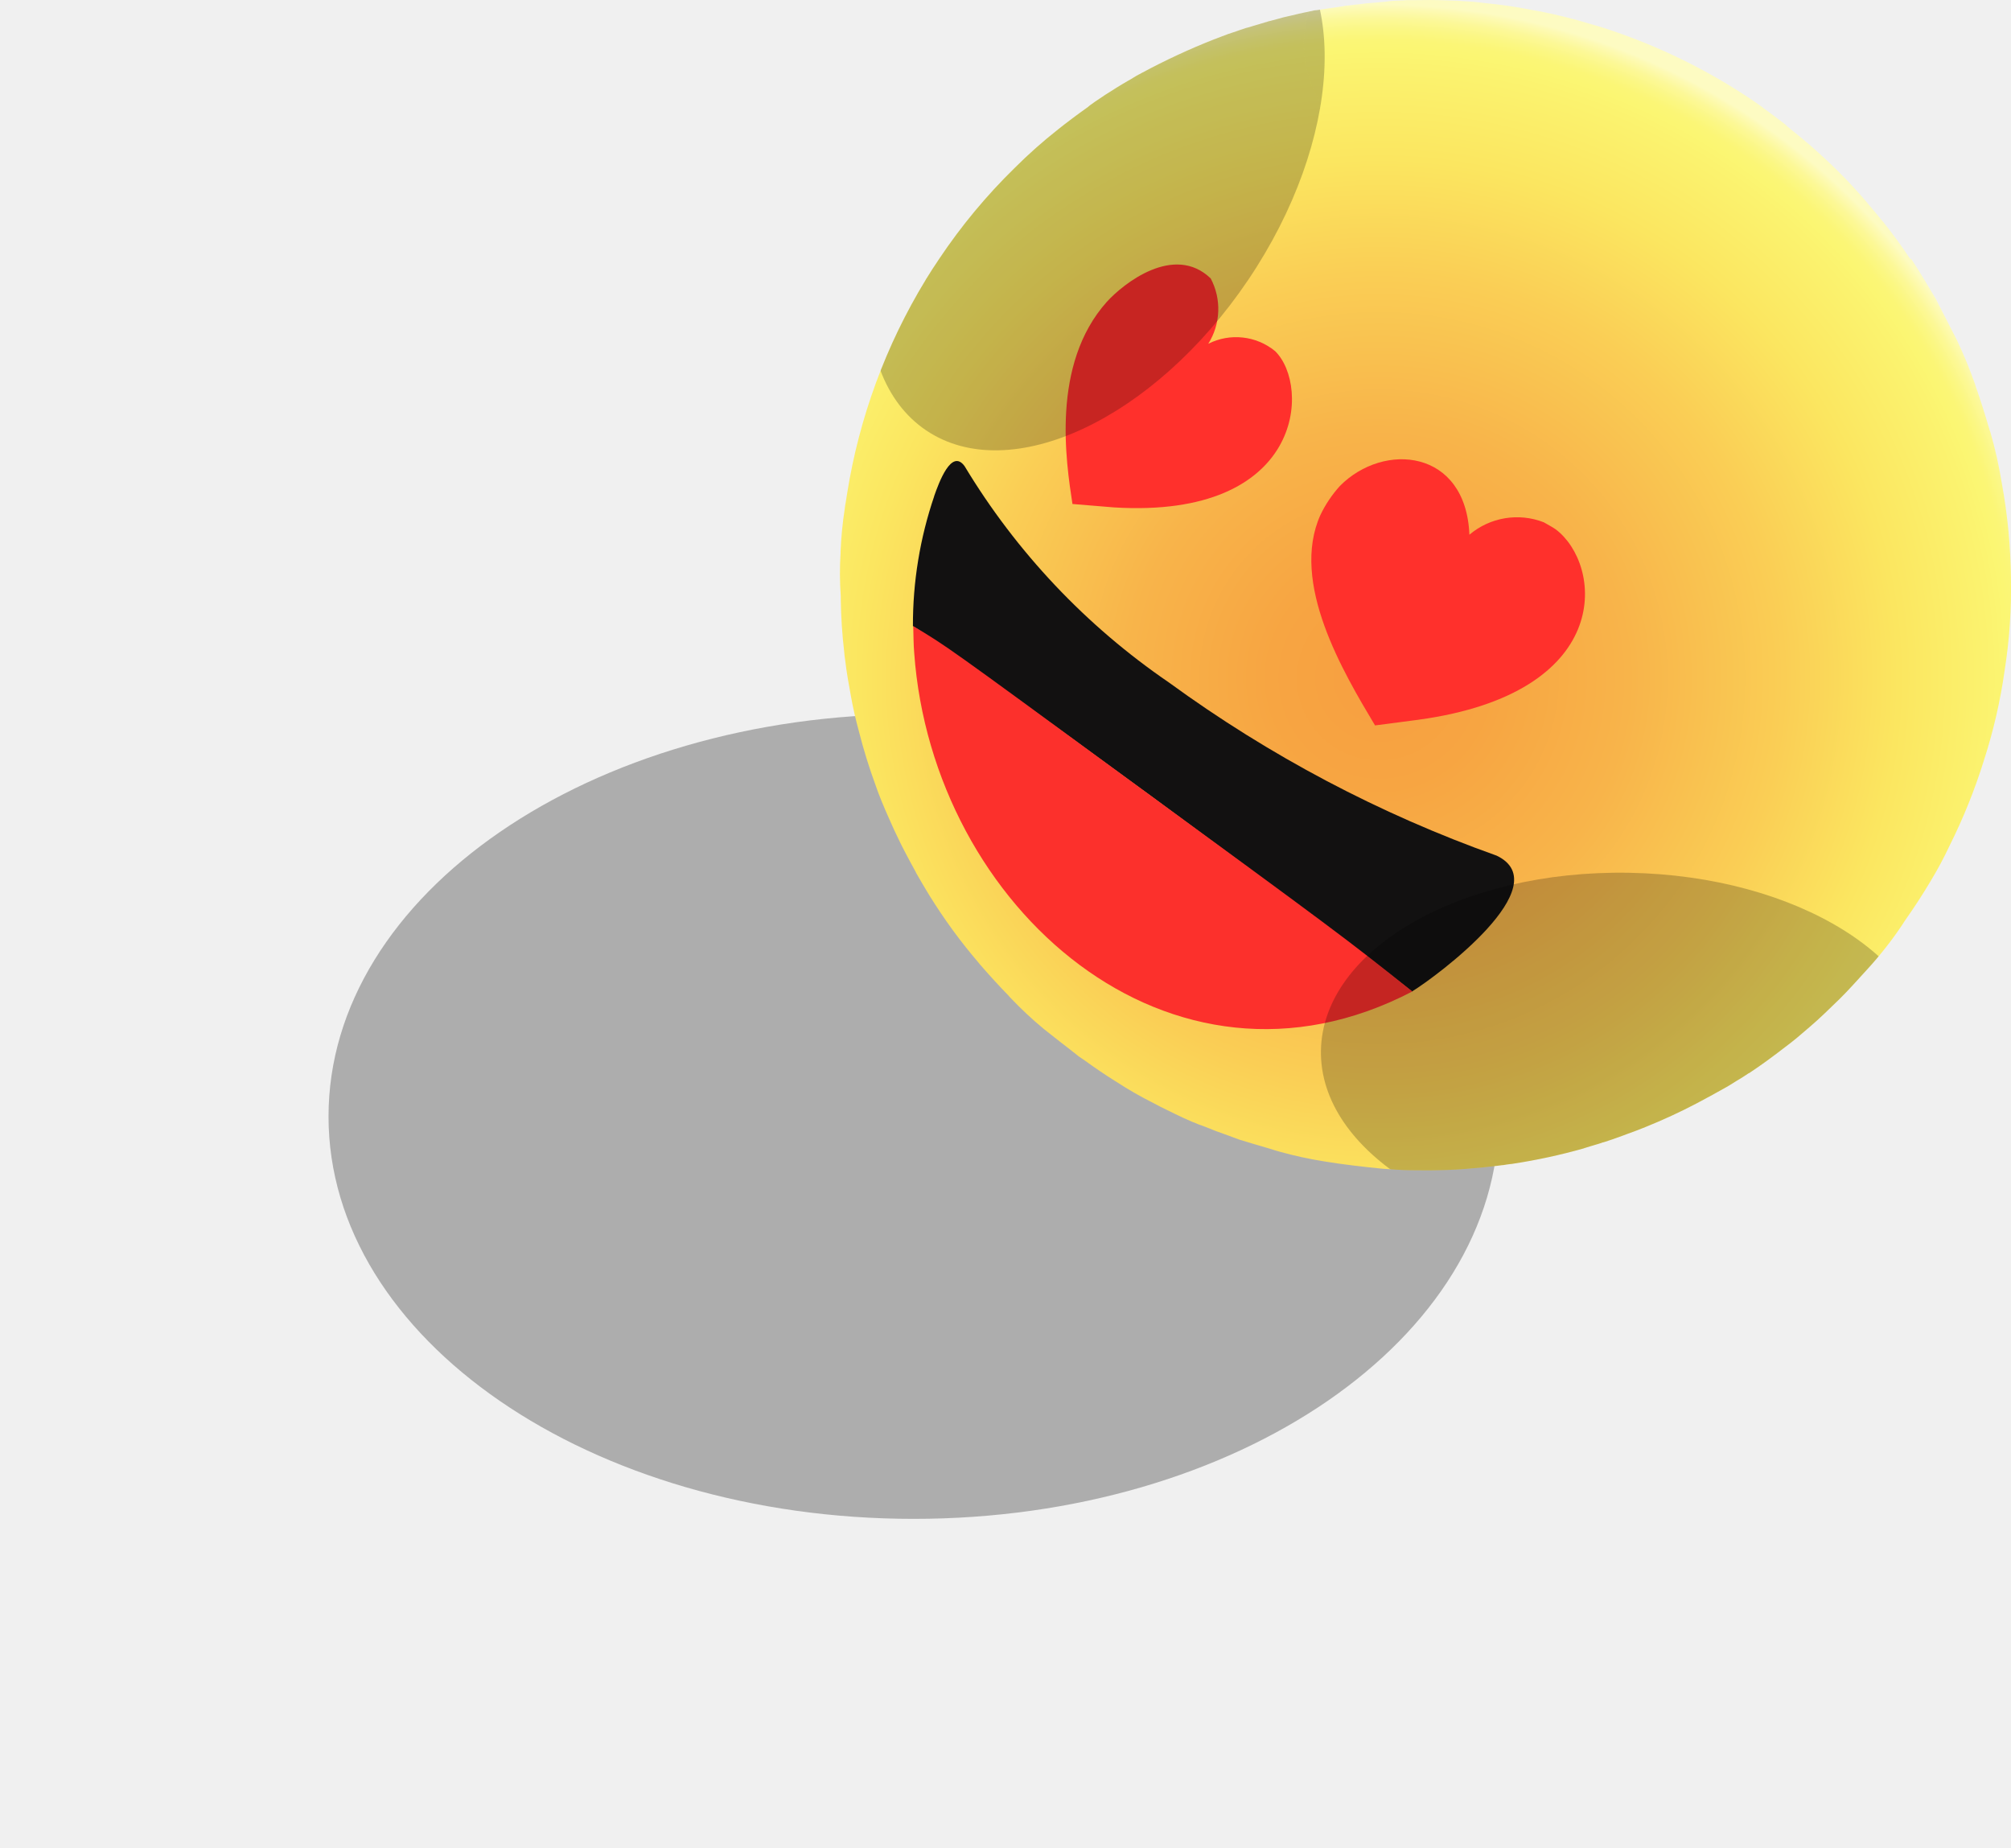
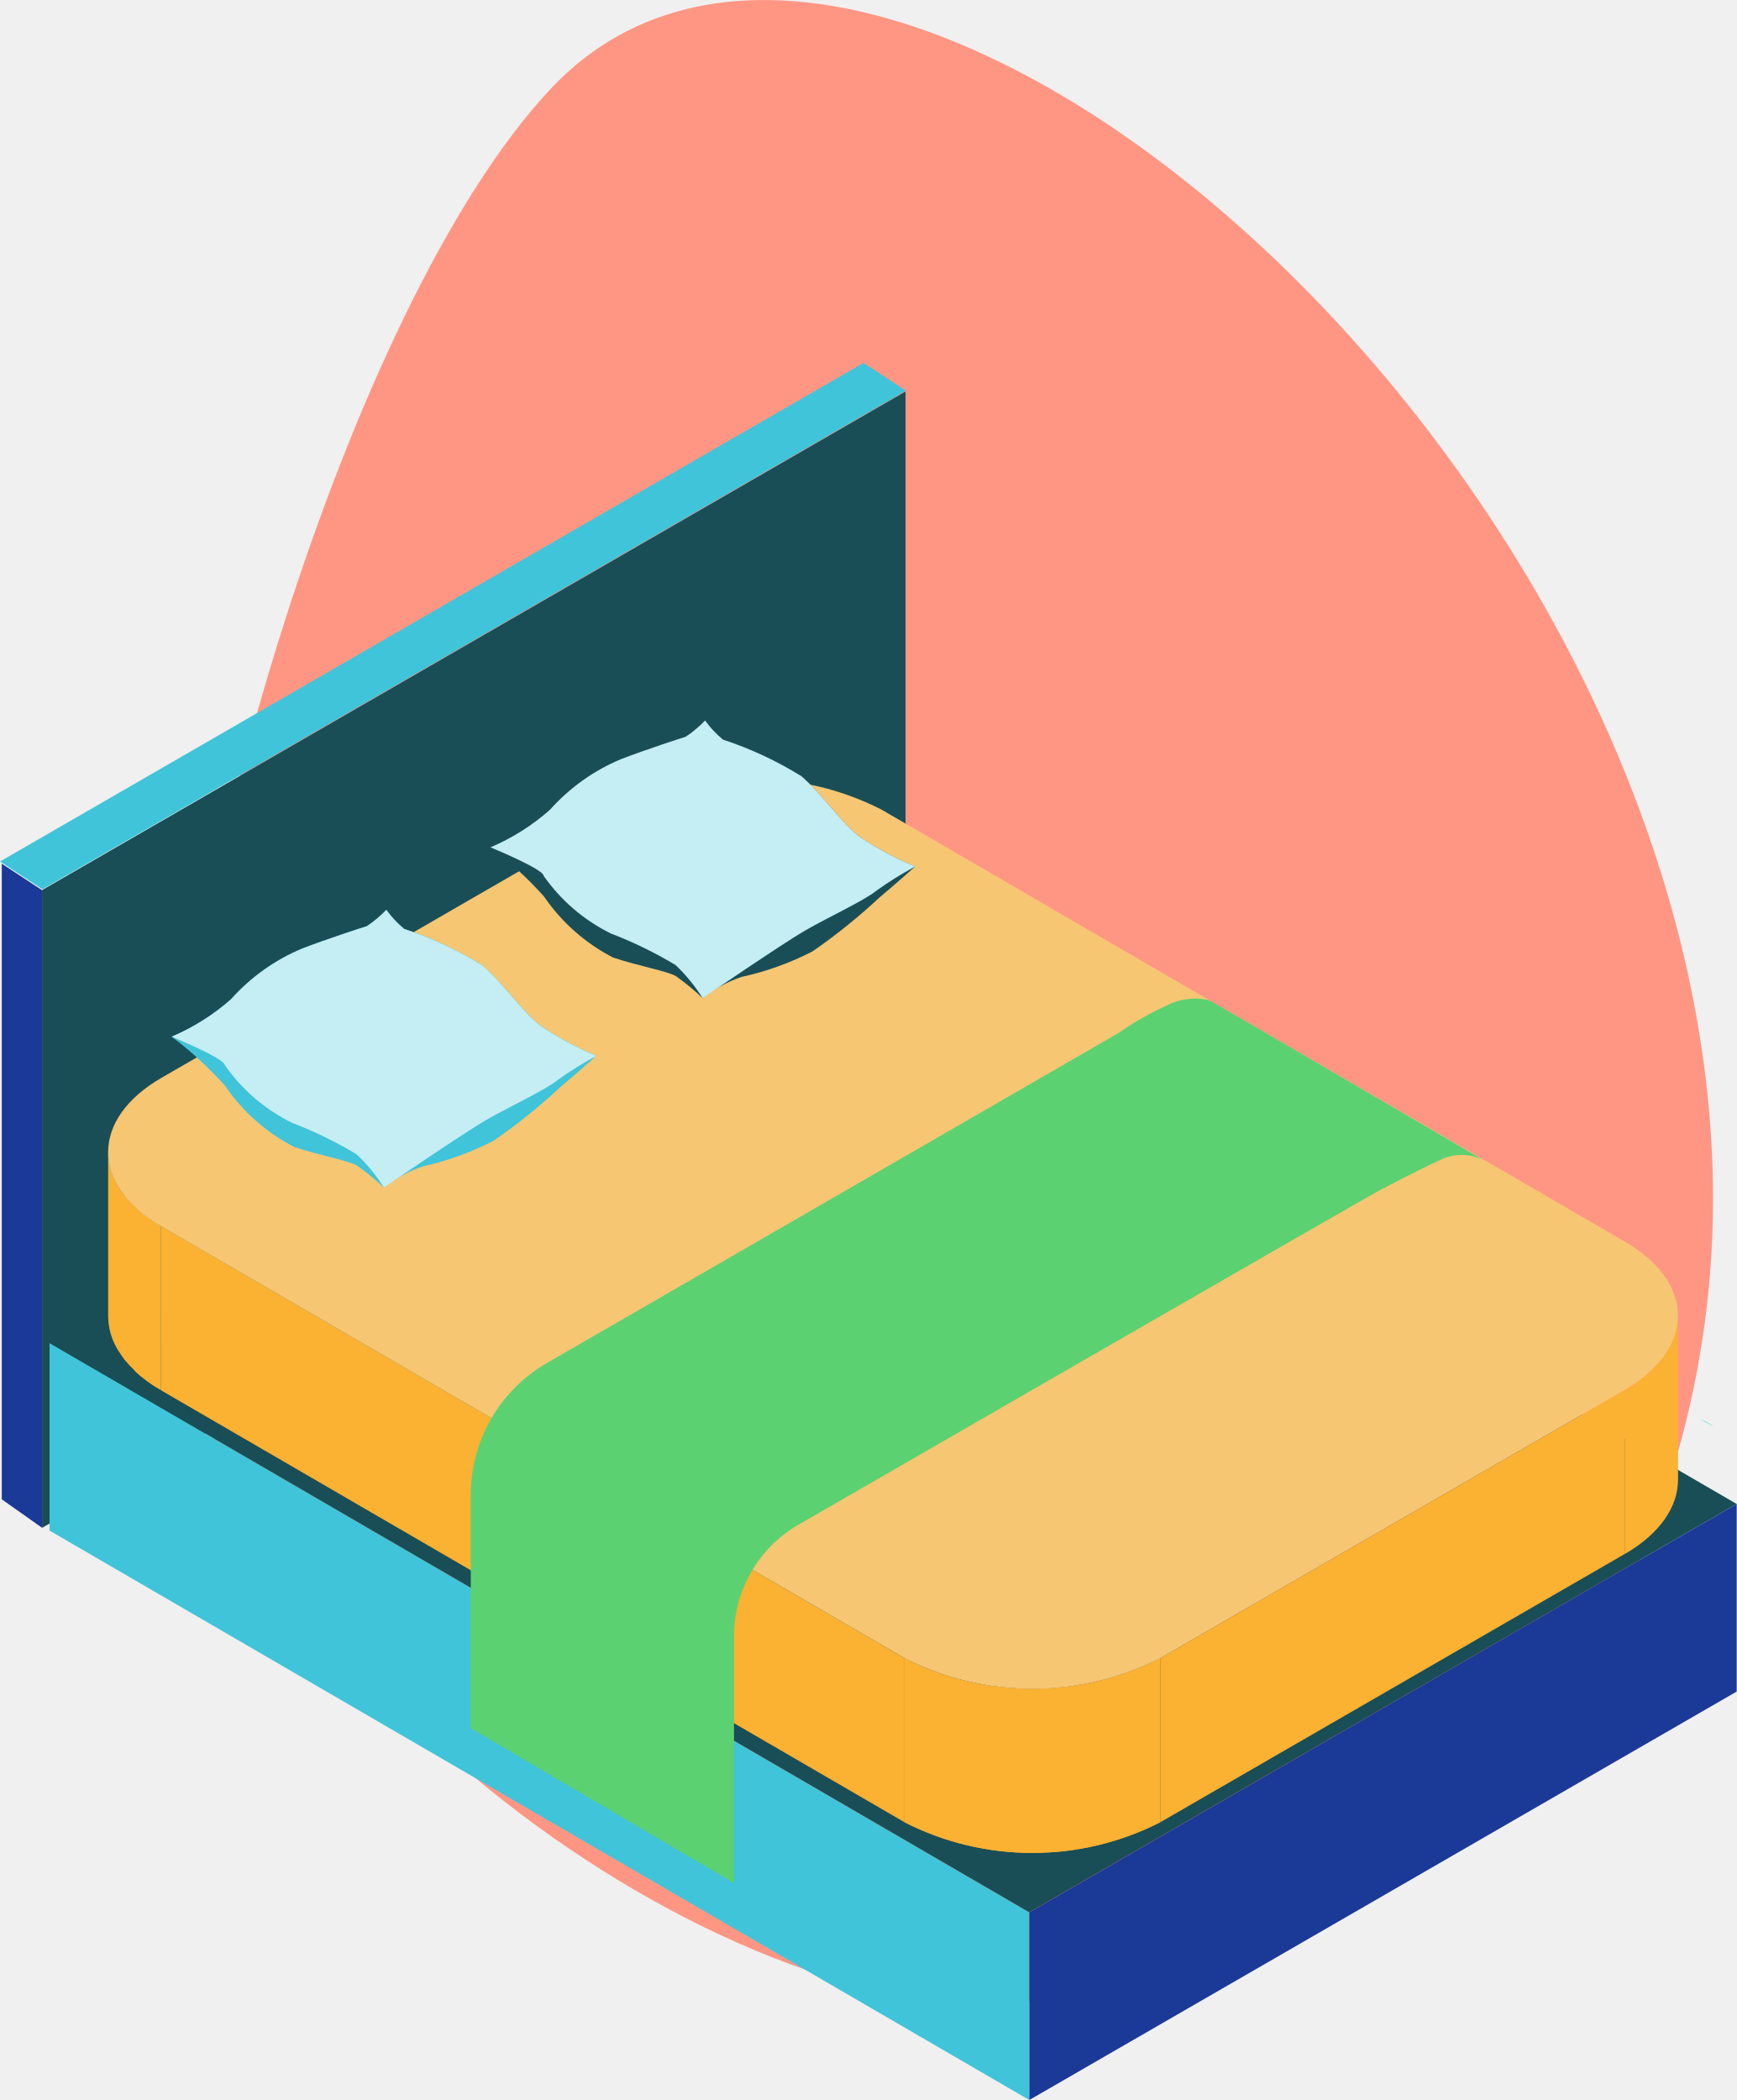
- <svg xmlns="http://www.w3.org/2000/svg" xmlns:xlink="http://www.w3.org/1999/xlink" width="82.478" height="75.758" viewBox="0 0 82.478 75.758">
+ <svg xmlns="http://www.w3.org/2000/svg" width="75.996" height="91.889" viewBox="0 0 75.996 91.889">
  <defs>
-     <radialGradient id="radial-gradient" cx="0.471" cy="0.58" r="0.575" gradientTransform="matrix(-0.999, -0.004, -0.004, 1, 0.933, 0.001)" gradientUnits="objectBoundingBox">
-       <stop offset="0" stop-color="#f79f40" />
-       <stop offset="0.163" stop-color="#f7a542" />
-       <stop offset="0.371" stop-color="#f8b44a" />
-       <stop offset="0.601" stop-color="#face55" />
-       <stop offset="0.771" stop-color="#fbe660" />
-       <stop offset="0.91" stop-color="#fbf36f" />
-       <stop offset="0.932" stop-color="#fbf672" />
-       <stop offset="0.947" stop-color="#fbf676" />
-       <stop offset="0.962" stop-color="#fbf783" />
-       <stop offset="0.978" stop-color="#fcf897" />
-       <stop offset="0.994" stop-color="#fdfab4" />
-       <stop offset="1" stop-color="#fdfbc2" />
-     </radialGradient>
    <clipPath id="clip-path">
-       <path id="Trazado_116496" data-name="Trazado 116496" d="M52.65,29.84v-.06c0-.11-.03-.77-.15-1.75-.01-.09-.02-.17-.03-.26-.02-.12-.04-.25-.06-.38a23.894,23.894,0,0,0-3.15-8.77c0-.01-.01-.01-.01-.02-.17-.29-.35-.57-.54-.85h0a23.353,23.353,0,0,0-3.06-3.74,20.449,20.449,0,0,0-1.77-1.6c-.39-.32-.78-.62-1.19-.91a.265.265,0,0,1-.06-.05l-.05-.04-.21-.15c-.26-.18-.55-.37-.86-.57h0c-.01-.01-.02-.01-.03-.02-.15-.09-.3-.19-.47-.28-.07-.04-.15-.09-.22-.13s-.12-.07-.19-.11a1.092,1.092,0,0,0-.15-.08,25.413,25.413,0,0,0-2.93-1.4c-.26-.11-.47-.18-.58-.23l-.18-.07-.18-.07c-.01,0-.02-.01-.03-.01l-.04-.01-.3-.1-.04-.01c-.01,0-.03-.01-.04-.01l-.2-.07a2.759,2.759,0,0,0-.27-.08l-.23-.07c-.04-.01-.09-.03-.13-.04-.01,0-.03-.01-.04-.01s-.03-.01-.05-.01a.636.636,0,0,1-.07-.02l-.26-.07-.22-.06c-.07-.02-.14-.03-.21-.05h-.01l-.13-.03-.25-.06-.18-.04a2.049,2.049,0,0,0-.24-.05c-.01,0-.03-.01-.04-.01-.06-.01-.12-.03-.18-.04l-.11-.02-.13-.03h-.02l-.04-.01c-.02,0-.05-.01-.07-.01a1.766,1.766,0,0,1-.2-.04.6.6,0,0,0-.12-.02h0a2.068,2.068,0,0,1-.22-.04l-.19-.03c-.03-.01-.07-.01-.11-.02a.985.985,0,0,0-.17-.02,1,1,0,0,0-.16-.02l-.27-.03-.25-.03c-.03,0-.05-.01-.08-.01h-.02a1.641,1.641,0,0,0-.23-.02l-.34-.03c-.08-.01-.16-.01-.23-.02-.09-.01-.17-.01-.26-.02s-.18-.01-.27-.02A.97.97,0,0,1,29.76,7h-.37c-.48-.01-.96-.01-1.45,0-.11,0-.21,0-.31.01s-.22.01-.32.02c-.07,0-.13.01-.19.01-.16.01-.31.02-.46.04-.05,0-.11.01-.16.01-.22.02-.43.04-.64.07-.1.01-.2.02-.3.04h-.01c-.02,0-.04.01-.06.01q-.24.03-.45.06c-.11.02-.23.04-.34.05-.26.04-.47.08-.61.11-.7.14-1.38.3-2.06.5-.41.11-.77.22-1.21.38a24.021,24.021,0,0,0-5.31,2.61h0c-.17.11-.33.22-.49.33a.265.265,0,0,0-.06.05c-.28.2-.56.4-.84.61a.423.423,0,0,1-.07.05l-.02.02-.02.02c-.01.01-.02.02-.03.02s-.02.01-.03.02c-.08.06-.15.12-.23.18-.15.12-.3.24-.44.36-.08.07-.16.13-.24.2-.16.14-.32.27-.46.4l-.02.02-.02.02c-.03.03-.07.06-.1.09-.75.69-1.21,1.19-1.24,1.22-.23.25-.46.51-.69.77-.16.19-.33.38-.5.59-.01.01-.02.03-.04.04l-.03.03c-.34.42-.69.89-1.08,1.46l-.01.01-.01.01c-.01.01-.01.02-.02.02-.18.26-.36.55-.54.86-.16.26-.32.52-.46.75l-.46.88c-.15.29-.29.56-.42.82a16.758,16.758,0,0,0-.76,1.82h0v.01c-.22.6-.42,1.23-.6,1.84l-.01.02a.037.037,0,0,1-.01.03,17.968,17.968,0,0,0-.5,2.13,23.506,23.506,0,0,0-.17,7.66,22.794,22.794,0,0,0,.82,3.68,23.944,23.944,0,0,0,1.38,3.51,15.311,15.311,0,0,0,.75,1.42c.32.56.68,1.11,1.06,1.66.04.07.09.13.13.2a16,16,0,0,0,1.39,1.8c.34.37.78.88,1.14,1.24s.83.82,1.22,1.15h0c.42.37.6.53.99.83q.72.585,1.47,1.08h.01c.16.11.32.22.49.32.19.12.38.24.55.34.09.05.22.13.36.21a.573.573,0,0,1,.07.04c.15.09.33.18.52.29.04.02.09.05.13.07a22.789,22.789,0,0,0,2.12,1c.18.07.42.17.7.28l.24.09.42.15.3.1.11.03c.01,0,.01,0,.02.01l.16.05a2.759,2.759,0,0,0,.27.08l.26.08c.01,0,.02,0,.02.01a22.1,22.1,0,0,0,2.96.66l.09.01c.08.01.17.03.27.04h.03l.23.03.53.06c.24.03.56.05.79.07s.49.03.74.04h.02c.13.01.25.01.37.01.33.01.77,0,1.1.01s.79-.03,1.13-.05c.72-.06,1.68-.17,2.39-.28a18.747,18.747,0,0,0,1.84-.38c.14-.04.28-.08.43-.12.43-.12.87-.25,1.24-.36l.43-.16c.35-.12.69-.25,1.03-.38l.17-.06c.4-.15.89-.38,1.32-.59.19-.09.37-.18.55-.28a15.71,15.71,0,0,0,1.56-.88c.02-.01.03-.02.05-.03.41-.26.82-.52,1.22-.81.09-.06.18-.12.26-.17l.44-.34c.12-.09.23-.18.35-.27l.66-.52a14.289,14.289,0,0,0,1.37-1.26l.03-.03.07-.07c.35-.35.74-.77,1.2-1.29a.138.138,0,0,0,.03-.04h0a20.958,20.958,0,0,0,2.02-2.71c.01-.01.01-.02.02-.03.19-.3.38-.61.57-.95v-.01h0c.08-.14.16-.29.24-.44.11-.2.22-.41.31-.59l.09-.18c.16-.32.31-.65.47-.99.21-.47.41-.94.56-1.36h0c.26-.7.5-1.44.71-2.23.13-.48.25-.96.33-1.41.1-.48.18-.98.25-1.5.02-.12.03-.23.05-.34.08-.69.14-1.41.16-2.14v-.13C52.68,31.04,52.68,30.45,52.65,29.84Z" transform="translate(-4.654 -6.992)" />
+       <rect id="Rectángulo_478294" data-name="Rectángulo 478294" width="75.996" height="76.008" fill="none" />
    </clipPath>
-     <linearGradient id="linear-gradient" x1="-0.166" y1="-323.933" x2="-1.166" y2="-323.933" gradientUnits="objectBoundingBox">
-       <stop offset="0" stop-color="#19b79c" />
-       <stop offset="0.405" stop-color="#1dbb9e" />
-       <stop offset="0.825" stop-color="#2ac8a3" />
-       <stop offset="0.997" stop-color="#31cfa6" />
-     </linearGradient>
-     <linearGradient id="linear-gradient-2" x1="-2.106" y1="-363.238" x2="-3.08" y2="-363.238" xlink:href="#linear-gradient" />
    <clipPath id="clip-path-2">
-       <path id="Trazado_116504" data-name="Trazado 116504" d="M4.652,29.65v-.06a15.757,15.757,0,0,1,.17-1.74,2.335,2.335,0,0,1,.04-.26c.02-.12.04-.25.06-.38a24.088,24.088,0,0,1,3.22-8.75c0-.01.01-.01.01-.02.18-.29.36-.57.55-.85h0a23.39,23.39,0,0,1,3.09-3.72,20.134,20.134,0,0,1,1.78-1.58q.585-.465,1.2-.9a.265.265,0,0,0,.06-.05l.05-.04.21-.15c.26-.18.55-.37.86-.56h0c.01-.01.02-.01.03-.02.15-.09.31-.19.47-.28a2.53,2.53,0,0,0,.22-.13c.06-.04.12-.07.19-.11.05-.03.1-.05.15-.08a27.308,27.308,0,0,1,2.95-1.37c.26-.1.47-.18.58-.22l.18-.06.18-.06c.01,0,.02-.01.03-.01l.05-.02.3-.1.04-.01c.01,0,.03-.01.04-.01l.2-.06c.08-.02.19-.06.27-.08l.23-.07a.647.647,0,0,0,.13-.04c.01,0,.03-.01.04-.01s.03-.01.05-.01a.637.637,0,0,0,.07-.02l.26-.07.22-.06c.07-.02.14-.03.21-.05h.01l.13-.03c.08-.02.18-.04.25-.06l.18-.04c.08-.02.16-.03.24-.05.01,0,.03-.01.04-.01a1.163,1.163,0,0,0,.18-.04l.11-.01.13-.02h.02l.04-.01c.02,0,.05-.01.07-.01l.2-.03c.04-.01.09-.01.13-.02h0l.22-.03.19-.03a.516.516,0,0,0,.11-.02.985.985,0,0,1,.17-.02c.06-.01.11-.01.16-.02l.27-.03.25-.03c.03,0,.05-.01.08-.01h.02c.07-.01.15-.01.23-.02l.34-.03c.08-.01.16-.01.23-.02a1.569,1.569,0,0,1,.24-.03,2.437,2.437,0,0,1,.27-.01.86.86,0,0,1,.16-.01l.15-.01h.24c.49-.01.97-.01,1.45.01.11,0,.21.01.31.01s.22.01.32.02c.07,0,.13.01.19.01.16.01.31.02.46.04.05.01.11.01.16.02.22.02.43.05.64.07.1.01.2.03.3.04h.01c.02,0,.04.01.06.01.16.02.31.05.45.07l.34.06c.26.05.47.09.6.11.69.14,1.38.31,2.06.52.41.11.76.23,1.21.39a24.178,24.178,0,0,1,5.28,2.65h0c.16.11.33.22.49.34a.265.265,0,0,1,.06.05c.28.2.56.41.83.62a.424.424,0,0,0,.07.05l.02.02.02.02.03.03c.01.01.02.01.02.02.08.06.15.12.22.18.15.12.3.24.44.36.08.07.16.14.24.2.16.14.31.28.46.41l.02.02.02.02c.03.03.07.06.1.09.75.69,1.2,1.2,1.23,1.23.23.25.46.51.68.78.16.19.32.38.49.59.01.01.02.03.04.04l.02.03c.33.42.69.89,1.07,1.47l.04.01.01.01c.01.01.01.02.02.02.17.26.36.56.54.86.16.26.31.53.45.75l.45.88c.15.29.29.56.42.82a18.431,18.431,0,0,1,.75,1.83h0v.01c.21.6.41,1.23.59,1.85l.01.02a.037.037,0,0,0,.01.03,17.59,17.59,0,0,1,.48,2.14,22.71,22.71,0,0,1,.37,3.87,21.465,21.465,0,0,1-.26,3.8,21.96,21.96,0,0,1-.85,3.68,23.286,23.286,0,0,1-1.41,3.5,15.244,15.244,0,0,1-.76,1.42c-.33.56-.69,1.11-1.07,1.65-.04.07-.09.13-.13.2a15.2,15.2,0,0,1-1.41,1.79c-.34.37-.79.88-1.15,1.23s-.84.82-1.22,1.14h0c-.43.37-.6.52-1,.82-.49.38-.98.74-1.48,1.07H41.9c-.16.11-.32.21-.49.31-.19.12-.38.24-.55.33-.09.05-.22.12-.36.2a.574.574,0,0,0-.07.04c-.15.08-.33.18-.52.28-.04.02-.09.05-.13.07a23.108,23.108,0,0,1-2.12.98c-.18.07-.42.17-.71.27l-.24.09-.42.15-.3.1-.11.03c-.01,0-.01,0-.02.01l-.16.05c-.08.02-.19.06-.27.08l-.26.08c-.01,0-.02,0-.02.01a23.962,23.962,0,0,1-2.96.64l-.09.01c-.08.01-.17.02-.27.04H31.8l-.23.03-.53.06c-.24.02-.56.05-.79.07s-.49.03-.74.04h-.02c-.13,0-.25.01-.37.01-.33.01-.77,0-1.1,0s-.79-.04-1.13-.06c-.72-.07-1.68-.18-2.39-.3a16.281,16.281,0,0,1-1.84-.4c-.14-.04-.28-.08-.43-.13-.43-.12-.87-.26-1.24-.37l-.43-.16c-.35-.12-.69-.25-1.03-.39l-.17-.06c-.4-.15-.88-.38-1.32-.6-.19-.09-.37-.18-.55-.28a15.612,15.612,0,0,1-1.55-.89.219.219,0,0,0-.05-.03c-.41-.26-.81-.53-1.21-.82-.09-.06-.17-.12-.25-.17L14,49.97c-.12-.09-.23-.18-.35-.27l-.66-.52a15.233,15.233,0,0,1-1.36-1.27l-.03-.03-.06-.07c-.34-.35-.74-.78-1.19-1.3a.138.138,0,0,1-.03-.04h0a21.889,21.889,0,0,1-2-2.73c-.01-.01-.01-.02-.02-.03-.18-.3-.37-.61-.56-.95v-.01h0c-.08-.14-.16-.29-.24-.44-.11-.21-.22-.41-.31-.59l-.09-.18c-.16-.32-.31-.65-.46-.99-.21-.47-.41-.95-.55-1.36h0a22.441,22.441,0,0,1-.69-2.23c-.13-.48-.24-.96-.32-1.41-.09-.49-.18-.98-.24-1.5-.02-.12-.03-.23-.04-.34a21.166,21.166,0,0,1-.14-2.14v-.13A13.347,13.347,0,0,1,4.652,29.65Z" transform="translate(-4.627 -6.983)" fill="url(#radial-gradient)" />
+       <path id="Trazado_1031149" data-name="Trazado 1031149" d="M40.69,27.118V34.3c1.562-.9,2.341-2.083,2.338-3.262V23.854c0,1.179-.776,2.362-2.338,3.264" transform="translate(-40.69 -23.854)" fill="#fbb132" />
+     </clipPath>
+     <clipPath id="clip-path-3">
+       <rect id="Rectángulo_478295" data-name="Rectángulo 478295" width="75.996" height="76.008" fill="#fbb132" />
+     </clipPath>
+     <clipPath id="clip-path-4">
+       <path id="Trazado_1031164" data-name="Trazado 1031164" d="M22.654,32.437V39.62a12.323,12.323,0,0,0,11.189,0V32.437a12.312,12.312,0,0,1-11.189,0" transform="translate(-22.654 -32.437)" fill="#fbb132" />
    </clipPath>
  </defs>
-   <g id="Grupo_157926" data-name="Grupo 157926" transform="translate(13.474)">
-     <ellipse id="Elipse_4737" data-name="Elipse 4737" cx="24" cy="16.5" rx="24" ry="16.5" transform="translate(0 29.284)" fill="#0b0b0b" opacity="0.292" style="mix-blend-mode: multiply;isolation: isolate" />
-     <path id="Trazado_116493" data-name="Trazado 116493" d="M4.652,29.65v-.06a15.757,15.757,0,0,1,.17-1.74,2.335,2.335,0,0,1,.04-.26c.02-.12.04-.25.06-.38a24.088,24.088,0,0,1,3.22-8.75c0-.01.01-.01.01-.02.18-.29.36-.57.55-.85h0a23.39,23.39,0,0,1,3.09-3.72,20.134,20.134,0,0,1,1.78-1.58q.585-.465,1.2-.9a.265.265,0,0,0,.06-.05l.05-.04.21-.15c.26-.18.55-.37.86-.56h0c.01-.01.02-.01.03-.02.15-.09.31-.19.47-.28a2.53,2.53,0,0,0,.22-.13c.06-.04.12-.07.19-.11.05-.03.1-.05.15-.08a27.308,27.308,0,0,1,2.95-1.37c.26-.1.47-.18.58-.22l.18-.06.18-.06c.01,0,.02-.01.03-.01l.05-.02.3-.1.04-.01c.01,0,.03-.01.04-.01l.2-.06c.08-.02.19-.06.27-.08l.23-.07a.647.647,0,0,0,.13-.04c.01,0,.03-.01.04-.01s.03-.01.05-.01a.637.637,0,0,0,.07-.02l.26-.07.22-.06c.07-.02.14-.03.21-.05h.01l.13-.03c.08-.02.18-.04.25-.06l.18-.04c.08-.02.16-.03.24-.05.01,0,.03-.01.04-.01a1.163,1.163,0,0,0,.18-.04l.11-.01.13-.02h.02l.04-.01c.02,0,.05-.01.07-.01l.2-.03c.04-.01.09-.01.13-.02h0l.22-.03.19-.03a.516.516,0,0,0,.11-.02.985.985,0,0,1,.17-.02c.06-.01.11-.01.16-.02l.27-.03.25-.03c.03,0,.05-.01.08-.01h.02c.07-.01.15-.01.23-.02l.34-.03c.08-.01.16-.01.23-.02a1.569,1.569,0,0,1,.24-.03,2.437,2.437,0,0,1,.27-.01.86.86,0,0,1,.16-.01l.15-.01h.24c.49-.01.97-.01,1.45.01.11,0,.21.01.31.01s.22.01.32.02c.07,0,.13.01.19.01.16.01.31.02.46.04.05.01.11.01.16.02.22.02.43.05.64.07.1.01.2.03.3.04h.01c.02,0,.04.01.06.01.16.02.31.05.45.07l.34.06c.26.05.47.09.6.11.69.14,1.38.31,2.06.52.41.11.76.23,1.21.39a24.178,24.178,0,0,1,5.28,2.65h0c.16.11.33.22.49.34a.265.265,0,0,1,.06.05c.28.2.56.41.83.62a.424.424,0,0,0,.07.05l.02.02.02.02.03.03c.01.01.02.01.02.02.08.06.15.12.22.18.15.12.3.24.44.36.08.07.16.14.24.2.16.14.31.28.46.41l.02.02.02.02c.03.03.07.06.1.09.75.69,1.2,1.2,1.23,1.23.23.25.46.51.68.78.16.19.32.38.49.59.01.01.02.03.04.04l.02.03c.33.42.69.89,1.07,1.47l.04.01.01.01c.01.01.01.02.02.02.17.26.36.56.54.86.16.26.31.53.45.75l.45.88c.15.29.29.56.42.82a18.431,18.431,0,0,1,.75,1.83h0v.01c.21.6.41,1.23.59,1.85l.01.02a.037.037,0,0,0,.01.03,17.59,17.59,0,0,1,.48,2.14,22.71,22.71,0,0,1,.37,3.87,21.465,21.465,0,0,1-.26,3.8,21.96,21.96,0,0,1-.85,3.68,23.286,23.286,0,0,1-1.41,3.5,15.244,15.244,0,0,1-.76,1.42c-.33.56-.69,1.11-1.07,1.65-.04.07-.09.13-.13.2a15.2,15.2,0,0,1-1.41,1.79c-.34.37-.79.88-1.15,1.23s-.84.82-1.22,1.14h0c-.43.37-.6.52-1,.82-.49.38-.98.74-1.48,1.07H41.9c-.16.11-.32.21-.49.31-.19.12-.38.24-.55.33-.09.05-.22.12-.36.2a.574.574,0,0,0-.07.04c-.15.08-.33.18-.52.28-.04.02-.09.05-.13.07a23.108,23.108,0,0,1-2.12.98c-.18.07-.42.17-.71.27l-.24.09-.42.15-.3.1-.11.03c-.01,0-.01,0-.02.01l-.16.05c-.08.02-.19.06-.27.08l-.26.08c-.01,0-.02,0-.02.01a23.962,23.962,0,0,1-2.96.64l-.09.01c-.08.01-.17.02-.27.04H31.8l-.23.03-.53.06c-.24.02-.56.05-.79.07s-.49.03-.74.04h-.02c-.13,0-.25.01-.37.01-.33.01-.77,0-1.1,0s-.79-.04-1.13-.06c-.72-.07-1.68-.18-2.39-.3a16.281,16.281,0,0,1-1.84-.4c-.14-.04-.28-.08-.43-.13-.43-.12-.87-.26-1.24-.37l-.43-.16c-.35-.12-.69-.25-1.03-.39l-.17-.06c-.4-.15-.88-.38-1.32-.6-.19-.09-.37-.18-.55-.28a15.612,15.612,0,0,1-1.55-.89.219.219,0,0,0-.05-.03c-.41-.26-.81-.53-1.21-.82-.09-.06-.17-.12-.25-.17L14,49.97c-.12-.09-.23-.18-.35-.27l-.66-.52a15.233,15.233,0,0,1-1.36-1.27l-.03-.03-.06-.07c-.34-.35-.74-.78-1.19-1.3a.138.138,0,0,1-.03-.04h0a21.889,21.889,0,0,1-2-2.73c-.01-.01-.01-.02-.02-.03-.18-.3-.37-.61-.56-.95v-.01h0c-.08-.14-.16-.29-.24-.44-.11-.21-.22-.41-.31-.59l-.09-.18c-.16-.32-.31-.65-.46-.99-.21-.47-.41-.95-.55-1.36h0a22.441,22.441,0,0,1-.69-2.23c-.13-.48-.24-.96-.32-1.41-.09-.49-.18-.98-.24-1.5-.02-.12-.03-.23-.04-.34a21.166,21.166,0,0,1-.14-2.14v-.13A13.347,13.347,0,0,1,4.652,29.65Z" transform="translate(16.349 -6.983)" fill="url(#radial-gradient)" />
-     <g id="Grupo_86225" data-name="Grupo 86225" transform="translate(20.955 0.009)" clip-path="url(#clip-path)">
-       <path id="Trazado_116494" data-name="Trazado 116494" d="M50.67,21.64a4.37,4.37,0,0,1,.18-.46C50.8,21.33,50.74,21.48,50.67,21.64Z" transform="translate(-48.844 -6.992)" fill="url(#linear-gradient)" />
-       <path id="Trazado_116495" data-name="Trazado 116495" d="M4.7,34.92c.03-.14.05-.28.08-.41C4.75,34.65,4.73,34.79,4.7,34.92Z" transform="translate(43.196 -6.992)" fill="url(#linear-gradient-2)" />
-     </g>
-     <path id="Trazado_116497" data-name="Trazado 116497" d="M25.873,27.33A16.375,16.375,0,0,0,25,32.66c2.26,1.39,16.97,12.2,20.47,14.98,1.03-.63,6.02-4.35,3.47-5.57a52.925,52.925,0,0,1-13.44-7.1,28.664,28.664,0,0,1-8.38-8.87c-.54-.75-1.06.69-1.25,1.23" transform="translate(-1.032 -6.983)" fill="#121111" />
-     <path id="Trazado_116499" data-name="Trazado 116499" d="M29.22,33.76c.75,10.43,10.52,19.05,20.43,13.88-2.65-2.12-3.33-2.62-11.66-8.71-7.45-5.46-7.45-5.46-8.81-6.27.01.33.01.77.04,1.1" transform="translate(-5.199 -6.983)" fill="#fc302c" />
-     <g id="Grupo_86231" data-name="Grupo 86231" transform="translate(40.307 18.833)">
-       <path id="Trazado_116501" data-name="Trazado 116501" d="M22.473,28.1c-1.25,2.78.93,6.44,2.24,8.63.65-.09,1.52-.19,2.17-.29,7.67-1.22,7.14-6.32,5.24-7.75-.14-.1-.34-.2-.49-.29a3.024,3.024,0,0,0-3.05.51c-.14-3.51-3.51-3.82-5.31-2a4.969,4.969,0,0,0-.8,1.19" transform="translate(-22.099 -25.816)" fill="#ff302c" />
-     </g>
-     <g id="Grupo_86232" data-name="Grupo 86232" transform="translate(30.232 10.846)">
-       <path id="Trazado_116503" data-name="Trazado 116503" d="M35.806,19.36c-2.3,2.57-1.67,6.58-1.41,8.29.51.04,1.19.1,1.7.14,7.78.48,8.08-4.98,6.61-6.41a2.529,2.529,0,0,0-2.74-.3,2.679,2.679,0,0,0,.1-2.68c-1.5-1.44-3.58.21-4.26.96" transform="translate(-34.117 -17.829)" fill="#ff302c" />
-     </g>
-     <g id="Enmascarar_grupo_59" data-name="Enmascarar grupo 59" transform="translate(20.976 0)" clip-path="url(#clip-path-2)">
-       <g id="Grupo_86233" data-name="Grupo 86233" transform="translate(-2.683 -7.272)" opacity="0.561" style="mix-blend-mode: multiply;isolation: isolate">
-         <g id="Grupo_86230" data-name="Grupo 86230" transform="translate(0)">
-           <ellipse id="Elipse_4734" data-name="Elipse 4734" cx="12.5" cy="7.5" rx="12.5" ry="7.5" transform="translate(21.707 1.557)" fill="#fff" opacity="0.743" />
-           <ellipse id="Elipse_4735" data-name="Elipse 4735" cx="12.5" cy="7.5" rx="12.5" ry="7.5" transform="translate(26.415 8.388) rotate(124)" opacity="0.387" />
-           <ellipse id="Elipse_4736" data-name="Elipse 4736" cx="12.5" cy="7.5" rx="12.5" ry="7.5" transform="matrix(-1, -0.017, 0.017, -1, 47.282, 58.274)" opacity="0.387" />
+   <g id="Grupo_1213010" data-name="Grupo 1213010" transform="translate(-996.333 -245.62)">
+     <path id="Trazado_1028531" data-name="Trazado 1028531" d="M16.637,3.9C7.676,13.473-.081,40.472,0,53.813c.112,18.3,23.188,34.014,35.618,33.836,20.838-.3,30.9-17.3,31.821-32.726C69.412,21.928,31.143-11.6,16.637,3.9" transform="translate(1003.782 245.62)" fill="#ff9684" />
+     <g id="Grupo_1211825" data-name="Grupo 1211825" transform="translate(996.333 261.5)">
+       <g id="Grupo_1211816" data-name="Grupo 1211816" transform="translate(0 0)">
+         <g id="Grupo_1211815" data-name="Grupo 1211815" clip-path="url(#clip-path)">
+           <path id="Trazado_1031134" data-name="Trazado 1031134" d="M43.185,26.793a3.1,3.1,0,0,0-.6-.344c.309.171.517.292.6.344" transform="translate(31.817 19.762)" fill="#01d5d5" />
+           <path id="Trazado_1031135" data-name="Trazado 1031135" d="M1.053,50.441,38.84,28.623V.715L1.053,22.533Z" transform="translate(0.787 0.534)" fill="#194e57" />
+           <path id="Trazado_1031136" data-name="Trazado 1031136" d="M.045,40.354V12.542L1.808,13.7V41.6Z" transform="translate(0.033 9.371)" fill="#1b3997" />
+           <path id="Trazado_1031137" data-name="Trazado 1031137" d="M1.859,23.032,39.646,1.214,37.787,0,0,21.817Z" transform="translate(0 0)" fill="#40c4d9" />
+           <path id="Trazado_1031138" data-name="Trazado 1031138" d="M1.241,24.546v8.208L44.114,57.669V49.461Z" transform="translate(0.927 18.34)" fill="#40c4d9" />
+           <path id="Trazado_1031139" data-name="Trazado 1031139" d="M25.78,46.449v8.208L56.735,36.785V28.577Z" transform="translate(19.262 21.352)" fill="#1b3997" />
+           <path id="Trazado_1031140" data-name="Trazado 1031140" d="M1.241,32.189,44.114,57.1,75.069,39.232,32.184,14.317Z" transform="translate(0.927 10.697)" fill="#194e57" />
+           <path id="Trazado_1031141" data-name="Trazado 1031141" d="M2.71,19.77s0,7.228,0,7.251l0-7.251" transform="translate(2.025 14.772)" fill="#03999d" />
+           <path id="Trazado_1031142" data-name="Trazado 1031142" d="M2.71,19.81v7.183a2.662,2.662,0,0,0,.052.453V20.264a2.682,2.682,0,0,1-.052-.454" transform="translate(2.025 14.802)" fill="#059a9e" />
+           <path id="Trazado_1031143" data-name="Trazado 1031143" d="M2.74,20.07v7.183a2.773,2.773,0,0,0,.128.444V20.516a2.793,2.793,0,0,1-.128-.446" transform="translate(2.047 14.996)" fill="#089b9f" />
+           <path id="Trazado_1031144" data-name="Trazado 1031144" d="M2.813,20.324v7.183a3.284,3.284,0,0,0,.211.442V20.773a3.169,3.169,0,0,1-.211-.449" transform="translate(2.102 15.186)" fill="#089b9f" />
+           <path id="Trazado_1031145" data-name="Trazado 1031145" d="M3.4,21.154v7.183a6.251,6.251,0,0,0,1,.743V21.9a6.147,6.147,0,0,1-1-.743" transform="translate(2.538 15.806)" fill="#fdc237" />
+           <path id="Trazado_1031146" data-name="Trazado 1031146" d="M3.971,21.58v7.183l.1.056V21.638l-.1-.058" transform="translate(2.967 16.124)" fill="#0f9ea2" />
+           <path id="Trazado_1031147" data-name="Trazado 1031147" d="M5.011,22.988a5.777,5.777,0,0,1-1.518-1.249A3.148,3.148,0,0,1,2.71,19.77v7.183a2.914,2.914,0,0,0,.391,1.41.9.9,0,0,0,.079.124c.058.093.117.185.185.274.021.028.035.054.054.08s.052.052.073.08a4.608,4.608,0,0,0,.337.36c.03.03.051.059.08.089a6.509,6.509,0,0,0,1.1.8Z" transform="translate(2.025 14.772)" fill="#fbb132" />
+         </g>
+       </g>
+       <g id="Grupo_1211818" data-name="Grupo 1211818" transform="translate(71.093 41.677)">
+         <g id="Grupo_1211817" data-name="Grupo 1211817" clip-path="url(#clip-path-2)">
+           <path id="Trazado_1031148" data-name="Trazado 1031148" d="M40.69,27.118V34.3c1.56-.9,2.341-2.084,2.338-3.264V23.854c0,1.181-.778,2.362-2.338,3.264" transform="translate(-40.69 -23.854)" fill="#fbb132" />
+         </g>
+       </g>
+       <g id="Grupo_1211820" data-name="Grupo 1211820" transform="translate(0 0)">
+         <g id="Grupo_1211819" data-name="Grupo 1211819" clip-path="url(#clip-path-3)">
+           <path id="Trazado_1031150" data-name="Trazado 1031150" d="M4.026,21.612V28.8L36.573,47.708V40.526Z" transform="translate(3.009 16.148)" fill="#fbb132" />
+           <path id="Trazado_1031151" data-name="Trazado 1031151" d="M29.059,37.456v7.183L49.382,32.9V25.721Z" transform="translate(21.712 19.219)" fill="#fbb132" />
+           <path id="Trazado_1031152" data-name="Trazado 1031152" d="M22.654,32.437v7.181a12.317,12.317,0,0,0,11.189,0V32.437a12.323,12.323,0,0,1-11.189,0" transform="translate(16.927 24.236)" fill="#fbb132" />
+         </g>
+       </g>
+       <g id="Grupo_1211822" data-name="Grupo 1211822" transform="translate(39.581 56.674)">
+         <g id="Grupo_1211821" data-name="Grupo 1211821" clip-path="url(#clip-path-4)">
+           <path id="Trazado_1031153" data-name="Trazado 1031153" d="M22.654,32.437v7.181a8.858,8.858,0,0,0,1.735.764V33.2a8.964,8.964,0,0,1-1.735-.764" transform="translate(-22.654 -32.437)" fill="#fbb132" />
+           <path id="Trazado_1031154" data-name="Trazado 1031154" d="M23.647,32.874v7.183a11.434,11.434,0,0,0,1.5.372V33.248a11.723,11.723,0,0,1-1.5-.374" transform="translate(-21.912 -32.11)" fill="#fbb132" />
+           <path id="Trazado_1031155" data-name="Trazado 1031155" d="M24.505,33.088v7.183c.332.059.669.107,1.008.14V33.228c-.339-.033-.676-.08-1.008-.14" transform="translate(-21.271 -31.951)" fill="#fbb132" />
+           <path id="Trazado_1031156" data-name="Trazado 1031156" d="M25.082,33.168v7.183c.29.028.584.047.877.058V33.227c-.294-.01-.587-.03-.877-.059" transform="translate(-20.84 -31.891)" fill="#fbb132" />
+           <path id="Trazado_1031157" data-name="Trazado 1031157" d="M25.584,33.2v7.183c.269.009.54.009.809,0V33.205c-.269.007-.54.005-.809,0" transform="translate(-20.465 -31.865)" fill="#fbb132" />
+           <path id="Trazado_1031158" data-name="Trazado 1031158" d="M26.047,33.222V40.4c.26-.007.521-.021.779-.042V33.18c-.259.021-.519.035-.779.042" transform="translate(-20.119 -31.882)" fill="#fbb132" />
+           <path id="Trazado_1031159" data-name="Trazado 1031159" d="M26.493,33.217V40.4c.259-.023.514-.051.769-.087V33.131c-.255.037-.51.065-.769.086" transform="translate(-19.786 -31.918)" fill="#fbb132" />
+           <path id="Trazado_1031160" data-name="Trazado 1031160" d="M26.933,33.189v7.183c.264-.038.526-.084.784-.136V33.053c-.259.054-.521.1-.784.136" transform="translate(-19.457 -31.977)" fill="#fbb132" />
+           <path id="Trazado_1031161" data-name="Trazado 1031161" d="M27.382,33.14v7.183c.28-.059.556-.126.825-.2V32.937c-.269.077-.545.145-.825.2" transform="translate(-19.121 -32.063)" fill="#fbb132" />
+           <path id="Trazado_1031162" data-name="Trazado 1031162" d="M27.854,33.076v7.183c.33-.094.652-.2.961-.325V32.751c-.309.122-.631.231-.961.325" transform="translate(-18.769 -32.202)" fill="#fbb132" />
+           <path id="Trazado_1031163" data-name="Trazado 1031163" d="M28.4,32.986v7.183a8.622,8.622,0,0,0,1.143-.549V32.437a8.41,8.41,0,0,1-1.143.549" transform="translate(-18.358 -32.437)" fill="#fbb132" />
+         </g>
+       </g>
+       <g id="Grupo_1211824" data-name="Grupo 1211824" transform="translate(0 0)">
+         <g id="Grupo_1211823" data-name="Grupo 1211823" clip-path="url(#clip-path)">
+           <path id="Trazado_1031165" data-name="Trazado 1031165" d="M5.04,23.5c-3.1,1.791-3.108,4.691-.028,6.482L37.56,48.891a12.323,12.323,0,0,0,11.189,0L69.071,37.157c3.1-1.791,3.11-4.689.028-6.48L36.55,11.761a12.319,12.319,0,0,0-11.187,0Z" transform="translate(2.023 7.784)" fill="#f6c673" />
+           <path id="Trazado_1031166" data-name="Trazado 1031166" d="M21.675,8.955a4.939,4.939,0,0,1-.856.716c-.192.052-1.78.575-2.827.977a8.625,8.625,0,0,0-3.108,2.217,9.6,9.6,0,0,1-2.6,1.641,16.236,16.236,0,0,1,2.339,2.147,8.223,8.223,0,0,0,3.019,2.671c1.082.367,2.374.594,2.759.819a10.777,10.777,0,0,1,1.169.961,5.718,5.718,0,0,1,1.693-.926,12.735,12.735,0,0,0,3.108-1.116A25.593,25.593,0,0,0,29.3,16.706c.507-.419,1.571-1.361,1.571-1.361a13.652,13.652,0,0,1-2.443-1.309c-.839-.646-1.625-1.852-2.532-2.637a15.845,15.845,0,0,0-3.438-1.606,4.341,4.341,0,0,1-.786-.839" transform="translate(9.179 6.691)" fill="#194e57" />
+           <path id="Trazado_1031167" data-name="Trazado 1031167" d="M21.675,8.955a4.939,4.939,0,0,1-.856.716c-.192.052-1.78.575-2.827.977a8.625,8.625,0,0,0-3.108,2.217,9.6,9.6,0,0,1-2.6,1.641s2.3.943,2.322,1.241a7.8,7.8,0,0,0,2.949,2.53,17.879,17.879,0,0,1,2.829,1.38,7.5,7.5,0,0,1,1.186,1.448s3.473-2.374,4.469-2.951,2.617-1.326,3.124-1.745a14.664,14.664,0,0,1,1.711-1.064,13.652,13.652,0,0,1-2.443-1.309c-.839-.646-1.625-1.852-2.532-2.637a15.845,15.845,0,0,0-3.438-1.606,4.341,4.341,0,0,1-.786-.839" transform="translate(9.179 6.691)" fill="#c5edf4" />
+           <path id="Trazado_1031168" data-name="Trazado 1031168" d="M13.691,13.7a4.939,4.939,0,0,1-.856.716c-.192.052-1.78.575-2.827.977A8.625,8.625,0,0,0,6.9,17.607a9.6,9.6,0,0,1-2.6,1.641A16.235,16.235,0,0,1,6.639,21.4a8.194,8.194,0,0,0,3.019,2.671c1.082.367,2.374.594,2.757.819a10.67,10.67,0,0,1,1.171.961,5.718,5.718,0,0,1,1.693-.926A12.735,12.735,0,0,0,18.388,23.8a25.593,25.593,0,0,0,2.932-2.357c.507-.419,1.571-1.361,1.571-1.361a13.583,13.583,0,0,1-2.443-1.31c-.839-.645-1.625-1.85-2.532-2.635a15.813,15.813,0,0,0-3.44-1.606,4.374,4.374,0,0,1-.784-.839" transform="translate(3.213 10.234)" fill="#40c4d9" />
+           <path id="Trazado_1031169" data-name="Trazado 1031169" d="M13.691,13.7a4.939,4.939,0,0,1-.856.716c-.192.052-1.78.575-2.827.977A8.625,8.625,0,0,0,6.9,17.607a9.6,9.6,0,0,1-2.6,1.641s2.3.943,2.322,1.241a7.8,7.8,0,0,0,2.949,2.53A17.8,17.8,0,0,1,12.4,24.4a7.5,7.5,0,0,1,1.186,1.448s3.473-2.374,4.469-2.951,2.619-1.326,3.124-1.745a14.416,14.416,0,0,1,1.711-1.064,13.583,13.583,0,0,1-2.443-1.31c-.839-.645-1.625-1.85-2.532-2.635a15.813,15.813,0,0,0-3.44-1.606,4.374,4.374,0,0,1-.784-.839" transform="translate(3.213 10.234)" fill="#c5edf4" />
+           <path id="Trazado_1031170" data-name="Trazado 1031170" d="M11.791,37.615a6.659,6.659,0,0,1,3.332-5.74L40.132,17.438a12.634,12.634,0,0,1,2.027-1.164,2.721,2.721,0,0,1,1.766-.309.989.989,0,0,1,.3.1c.844.479,11.573,6.751,11.856,6.915a2.144,2.144,0,0,0-1.787-.031c-1.183.547-2.673,1.34-2.673,1.34-.038-.024-25.483,14.657-25.483,14.657a5.641,5.641,0,0,0-2.829,4.845v10.84L11.791,47.855Z" transform="translate(8.81 11.886)" fill="#5cd172" />
        </g>
      </g>
    </g>
  </g>
</svg>
